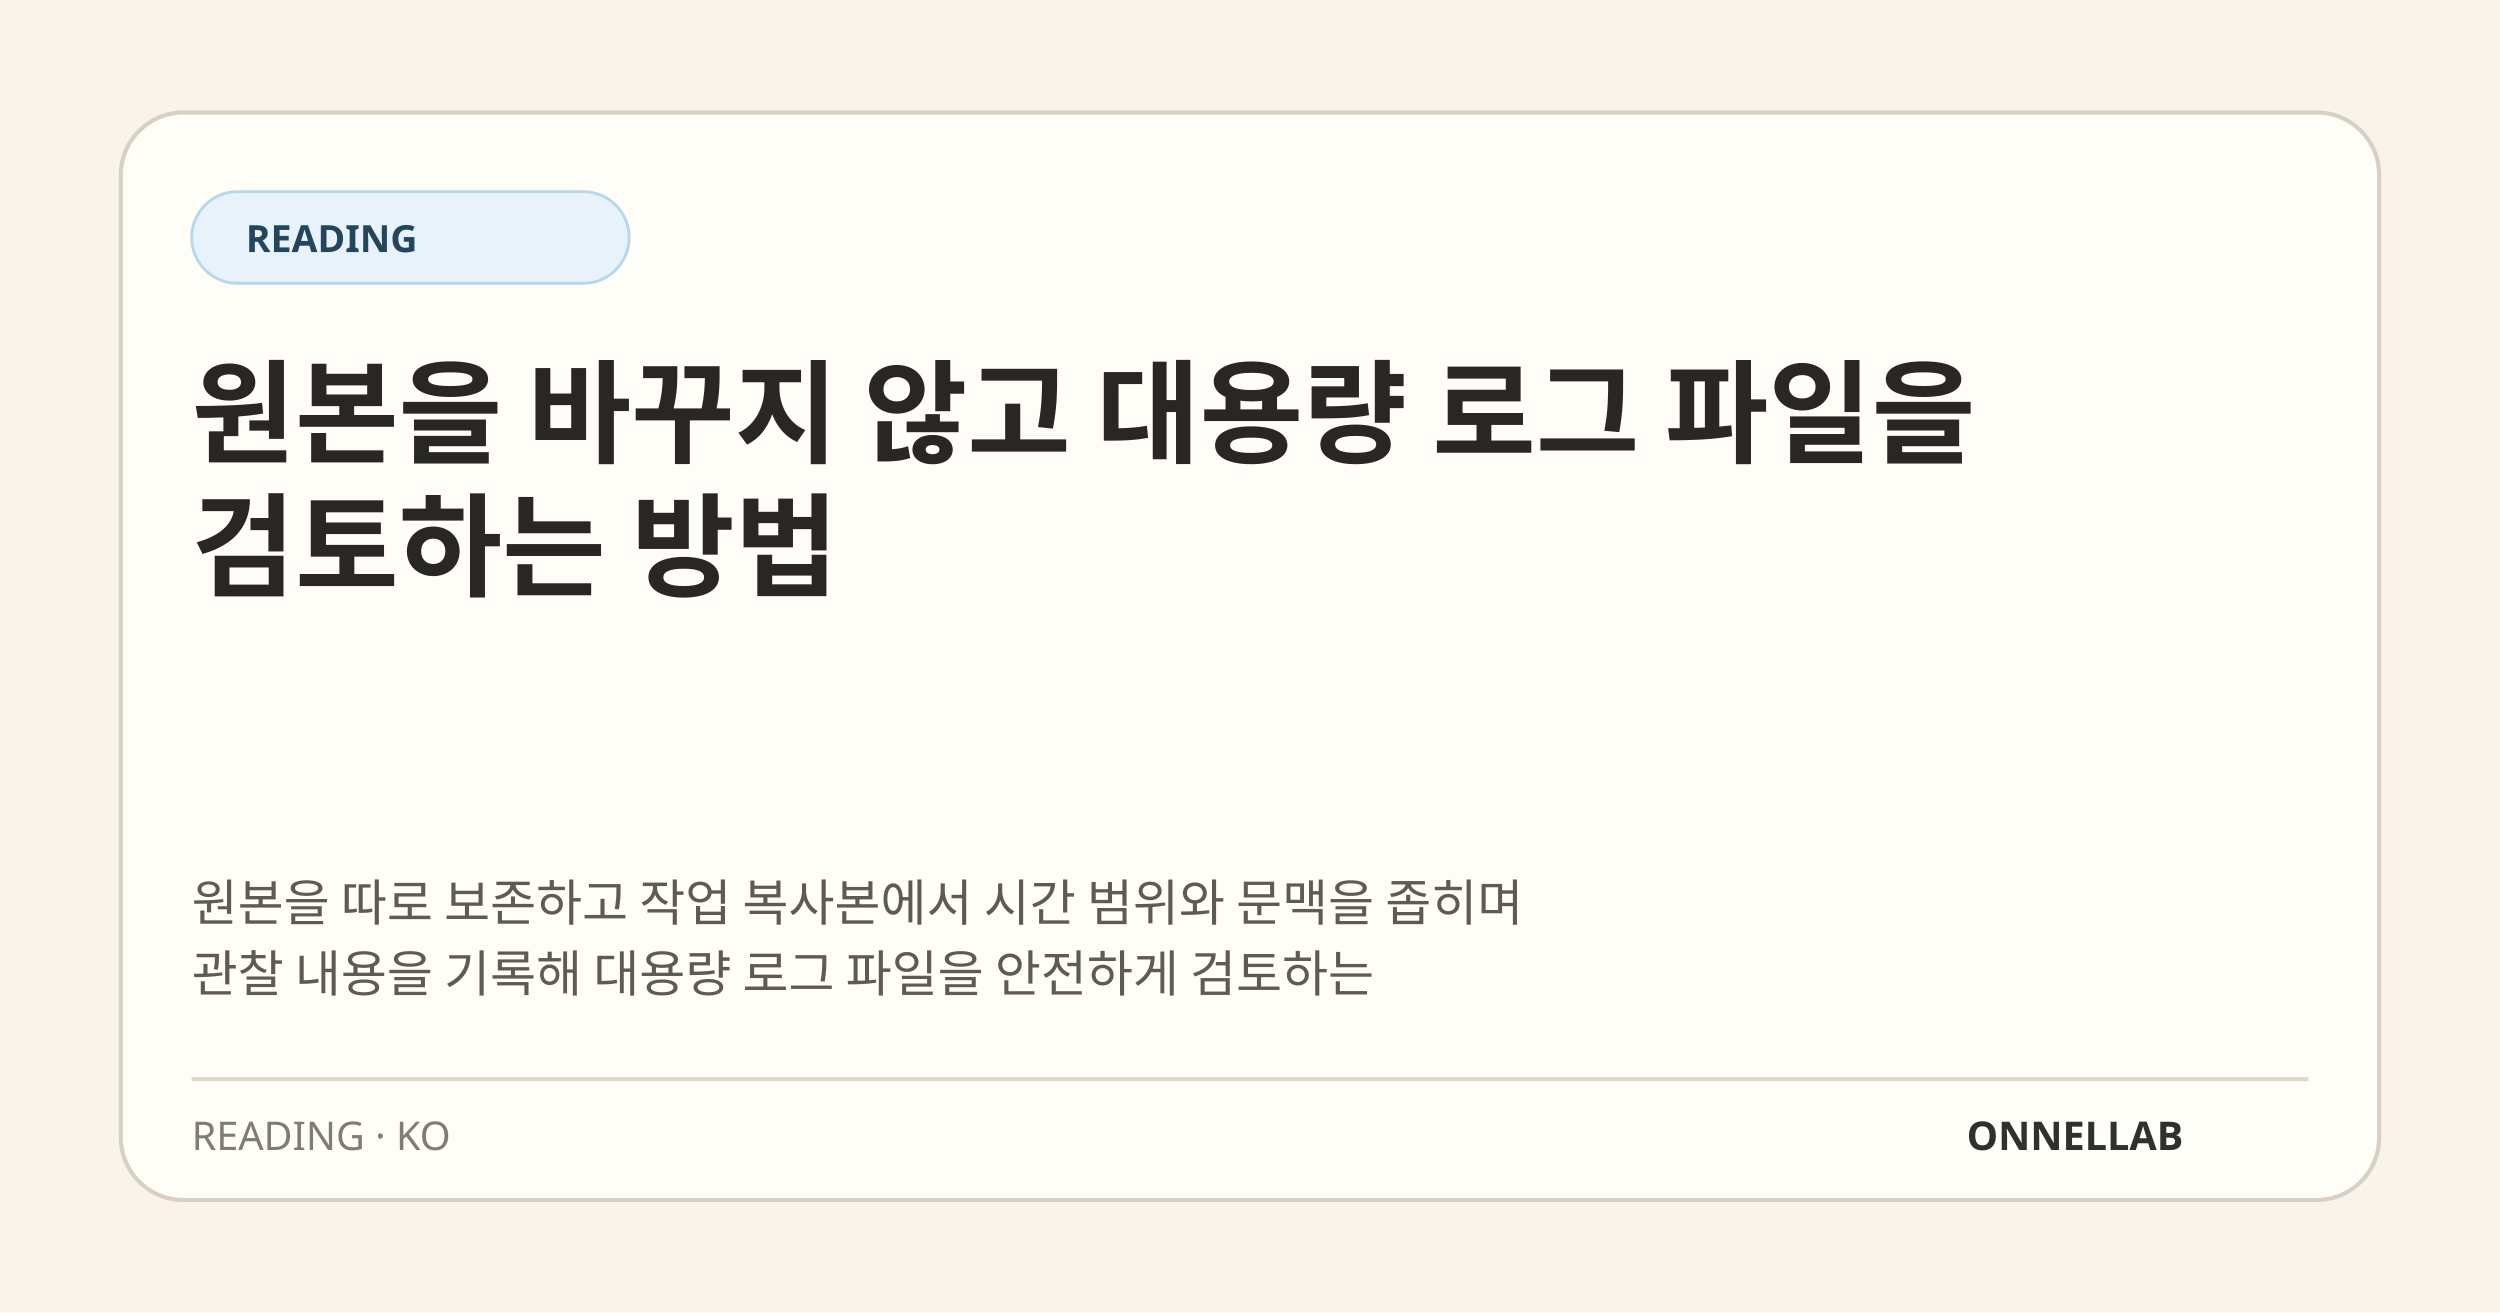
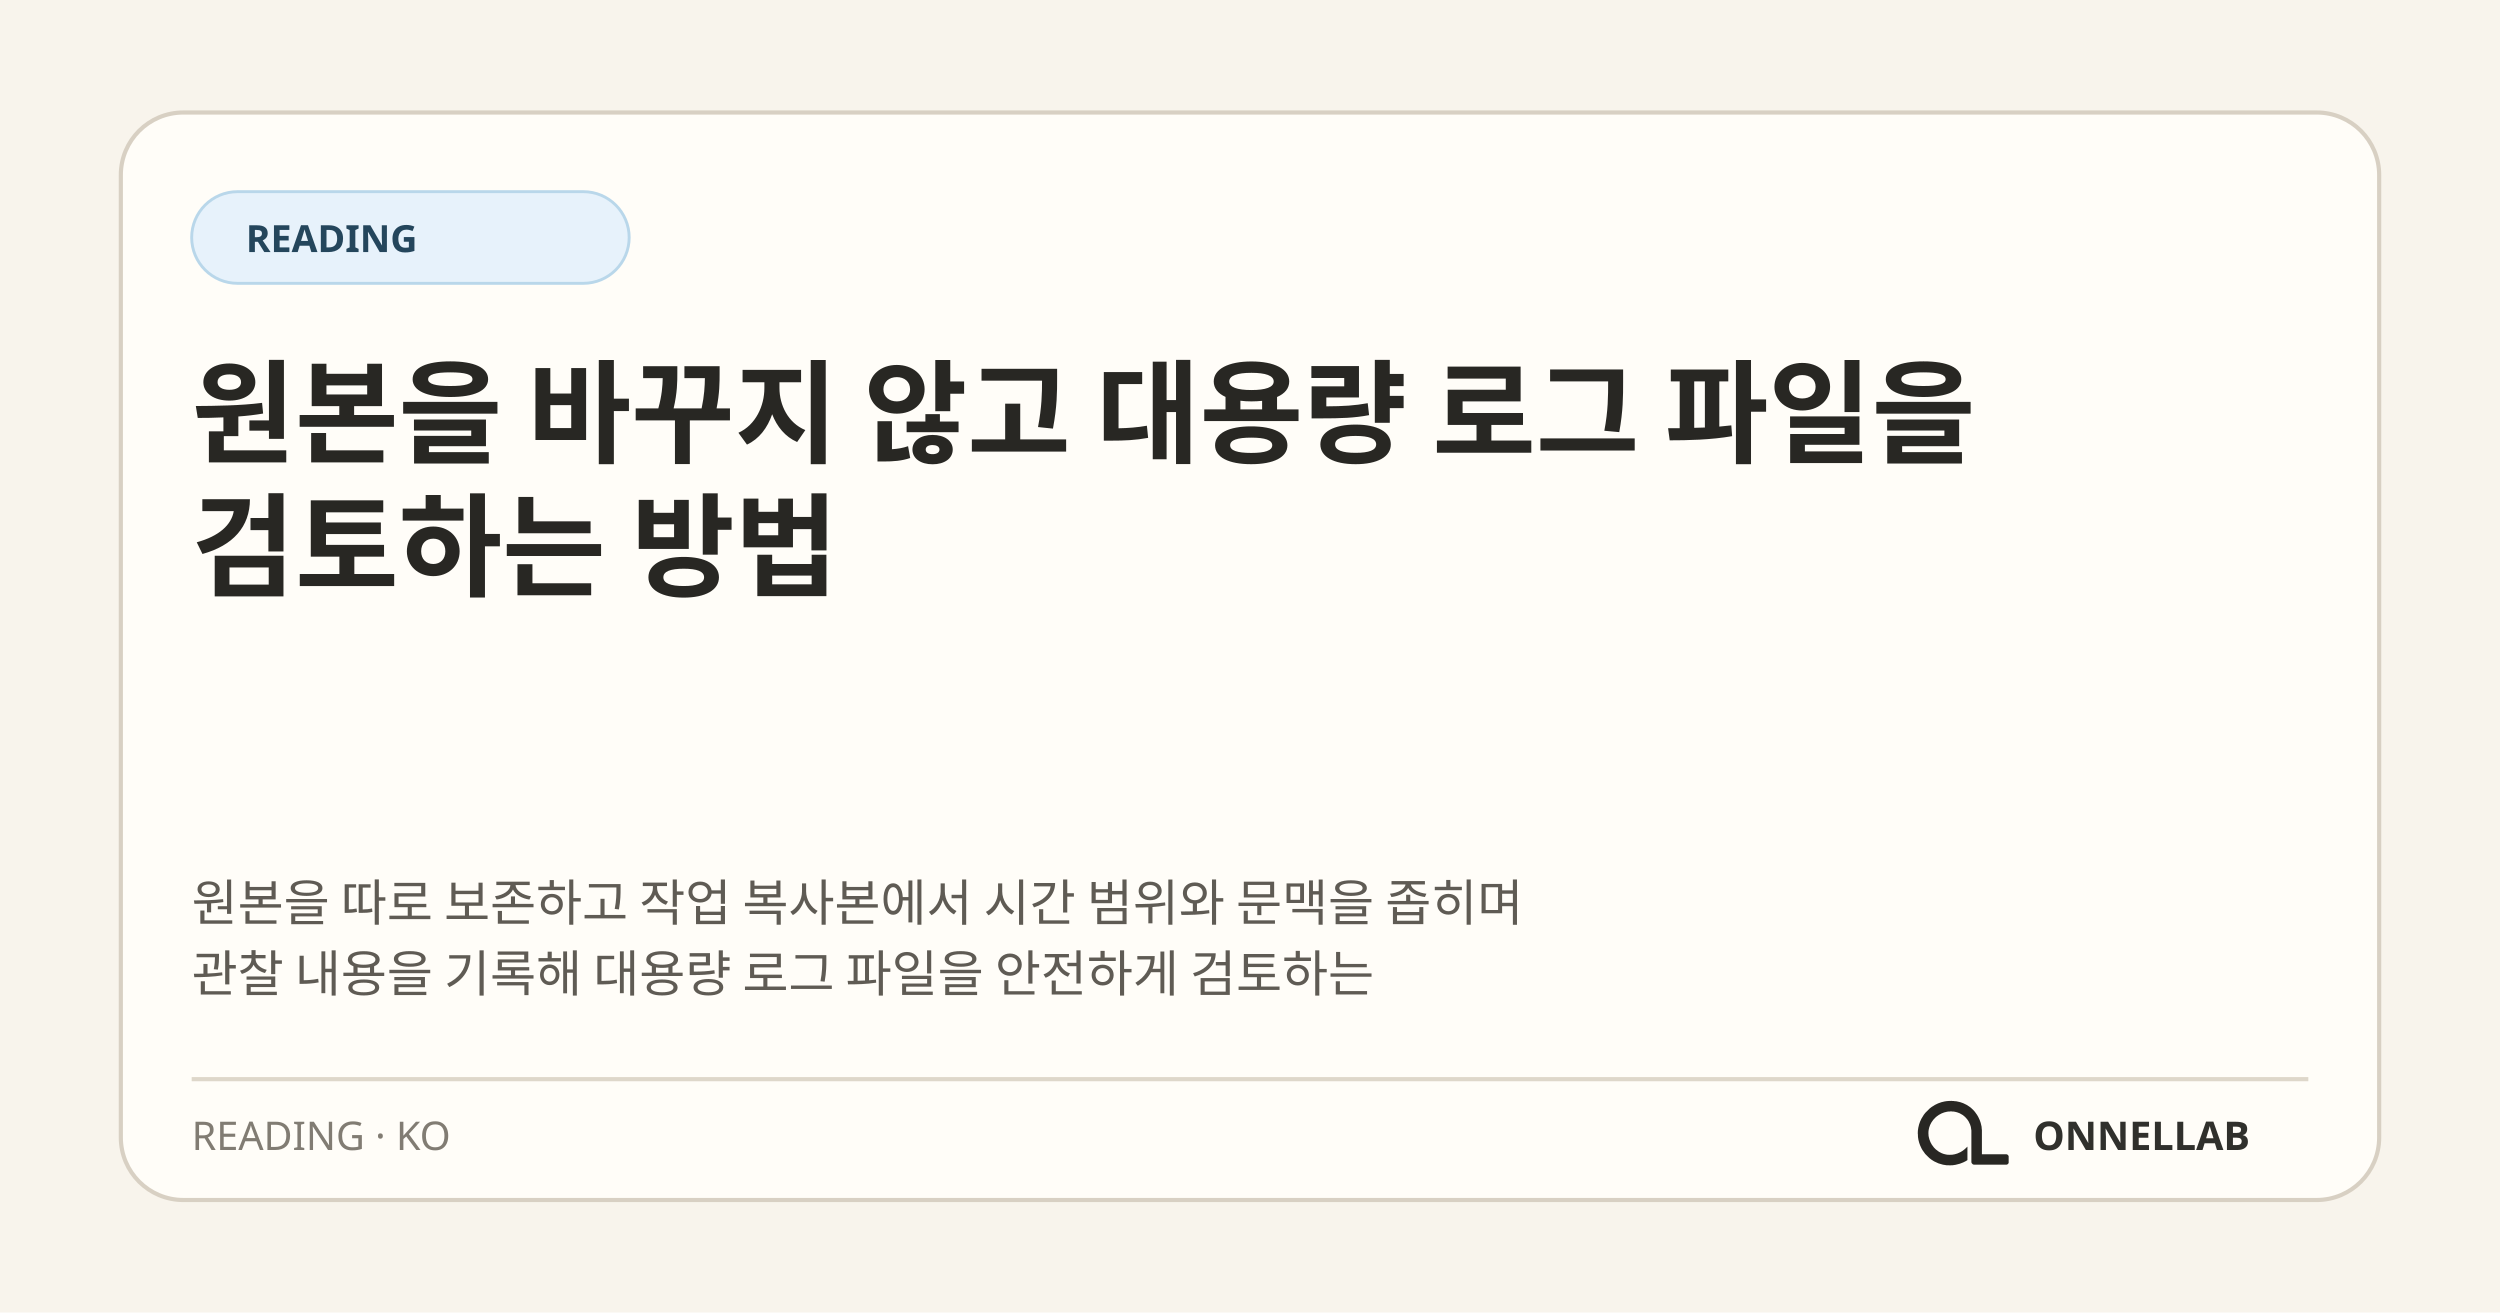
<svg xmlns="http://www.w3.org/2000/svg" width="1200" height="630" viewBox="0 0 1200 630" role="img" aria-labelledby="title desc">
  <rect width="1200" height="630" fill="#f8f4ec" />
  <rect x="58" y="54" width="1084" height="522" rx="30" fill="#fffdf8" stroke="#d8d0c3" stroke-width="2" />
  <rect x="92" y="92" width="210" height="44" rx="22" fill="#e7f2fb" stroke="#b9d7ea" stroke-width="1.4" />
  <text x="118" y="121" fill="#24465c" font-family="ONNELLAB Korean, Noto Sans KR, Malgun Gothic, system-ui, sans-serif" font-size="18" font-weight="700">READING</text>
  <text x="92" y="218" fill="#282723" font-family="ONNELLAB Korean, Noto Sans KR, Malgun Gothic, system-ui, sans-serif" font-size="54" font-weight="760">
    <tspan x="92" y="218">원본을 바꾸지 않고 대용량 로그 파일을</tspan>
    <tspan x="92" y="282">검토하는 방법</tspan>
  </text>
  <text fill="#5f5b54" font-family="ONNELLAB Korean, Noto Sans KR, Malgun Gothic, system-ui, sans-serif" font-size="24">
    <tspan x="92" y="442">원본을 따로 보존하고 작업 복사본에서 시간 범위와 문맥을 좁히며</tspan>
    <tspan x="92" y="476">관찰 내용을 기록해 대용량 로그 파일을 안전하게 검토하는</tspan>
  </text>
  <path d="M92 518H1108" stroke="#ded7ca" stroke-width="2" />
  <text x="92" y="552" fill="#817c73" font-family="ONNELLAB Korean, Noto Sans KR, Malgun Gothic, system-ui, sans-serif" font-size="19">READING · KO</text>
-   <text x="1048" y="552" fill="#30302c" font-family="ONNELLAB Korean, Noto Sans KR, Malgun Gothic, system-ui, sans-serif" font-size="19" font-weight="800" text-anchor="end">ONNELLAB</text>
+   <svg x="908" y="512" width="66" height="66" viewBox="0 0 1254 1254">
+     <path fill="#282723" d="M 271 475 L 259 501 L 250 527 L 243 556 L 239 584 L 238 611 L 239 612 L 240 642 L 244 667 L 251 694 L 260 719 L 272 745 L 281 761 L 306 796 L 343 833 L 364 849 L 388 864 L 427 882 L 468 894 L 500 899 L 541 900 L 542 899 L 556 899 L 583 895 L 622 885 L 653 873 L 677 861 L 691 852 L 691 729 L 668 751 L 649 766 L 628 779 L 599 792 L 575 799 L 552 803 L 520 804 L 519 803 L 509 803 L 496 801 L 475 796 L 456 789 L 431 776 L 403 755 L 386 738 L 366 711 L 354 689 L 344 663 L 338 639 L 336 625 L 336 612 L 335 611 L 336 587 L 339 569 L 343 553 L 351 531 L 363 508 L 380 484 L 400 463 L 413 452 L 430 440 L 456 426 L 480 417 L 505 411 L 519 409 L 531 409 L 532 408 L 549 408 L 550 409 L 561 409 L 575 411 L 596 416 L 620 425 L 648 441 L 669 458 L 688 479 L 701 498 L 715 527 L 722 549 L 727 582 L 727 872 L 730 880 L 738 889 L 746 893 L 751 894 L 1048 894 L 1058 890 L 1065 882 L 1067 877 L 1067 817 L 1062 807 L 1054 801 L 1047 799 L 824 799 L 823 798 L 823 574 L 822 573 L 820 547 L 812 513 L 803 487 L 790 459 L 779 440 L 759 412 L 744 395 L 727 379 L 708 364 L 683 348 L 652 333 L 626 324 L 591 316 L 568 314 L 567 313 L 552 313 L 551 312 L 550 313 L 549 312 L 514 313 L 513 314 L 504 314 L 484 317 L 454 324 L 423 335 L 394 349 L 364 368 L 346 382 L 307 421 L 293 439 Z" />
+   </svg>
+   <text x="1080" y="552" fill="#30302c" font-family="ONNELLAB Korean, Noto Sans KR, Malgun Gothic, system-ui, sans-serif" font-size="19" font-weight="800" text-anchor="end">ONNELLAB</text>
</svg>
